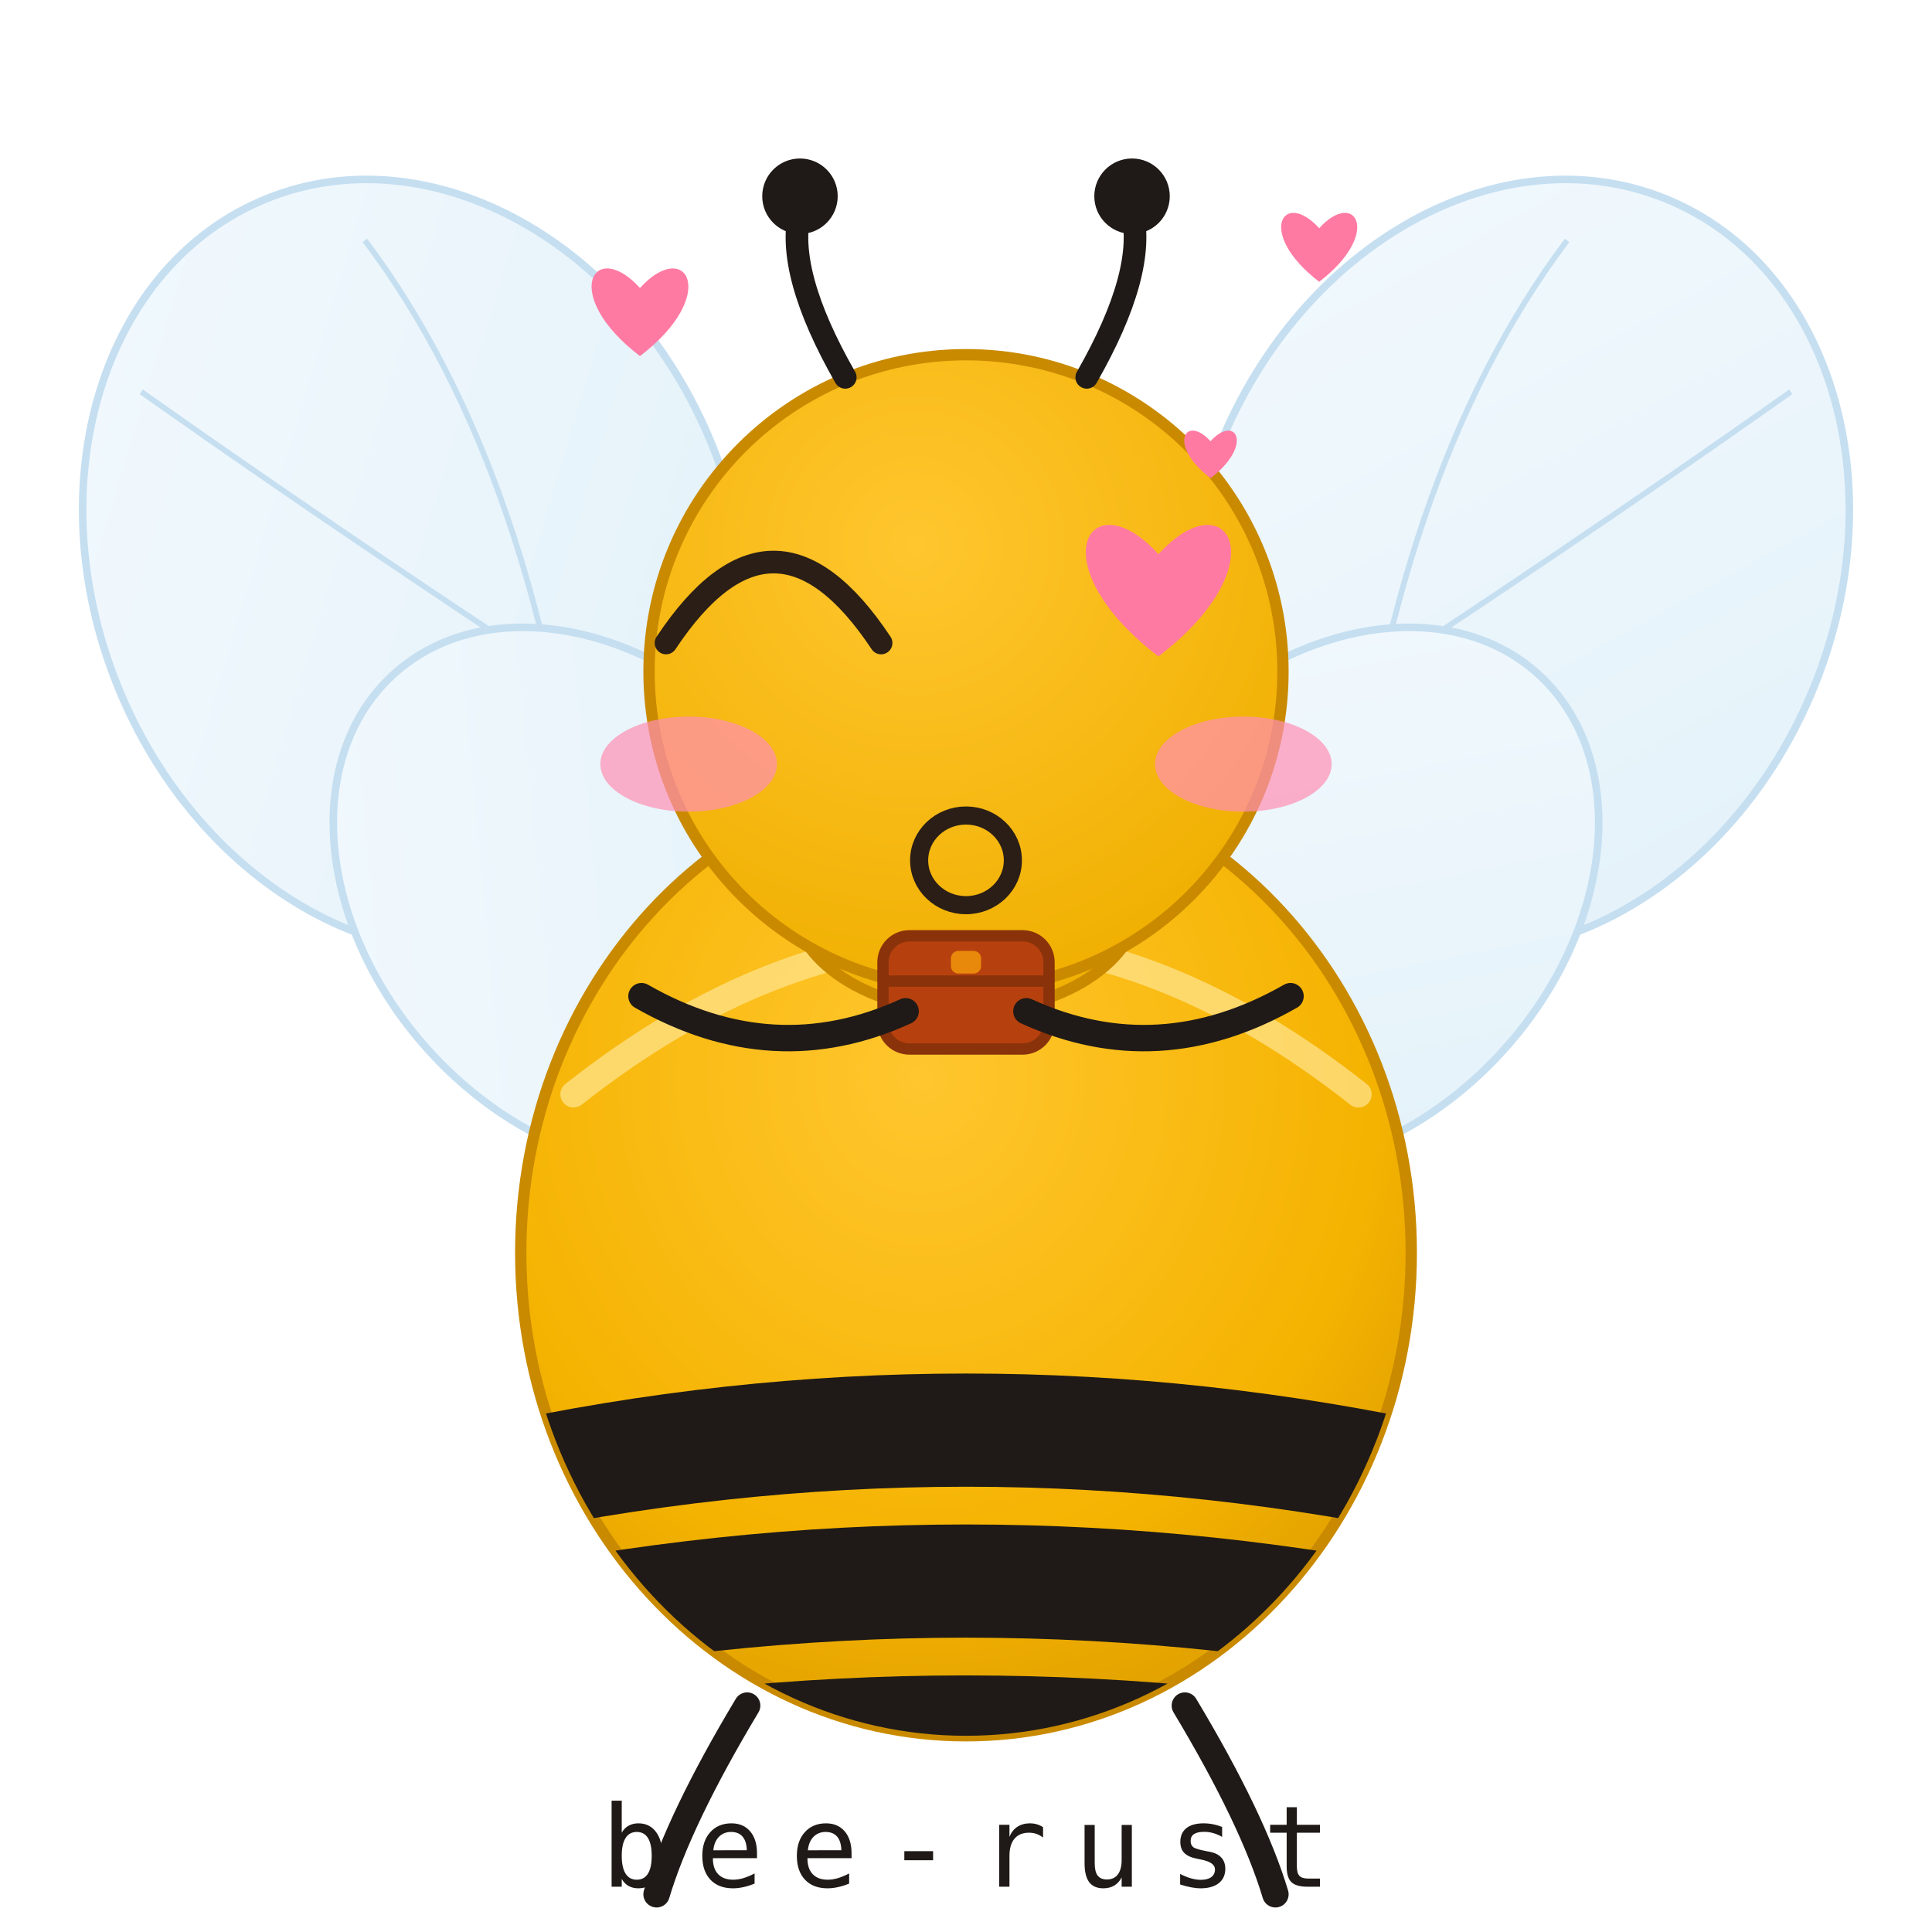
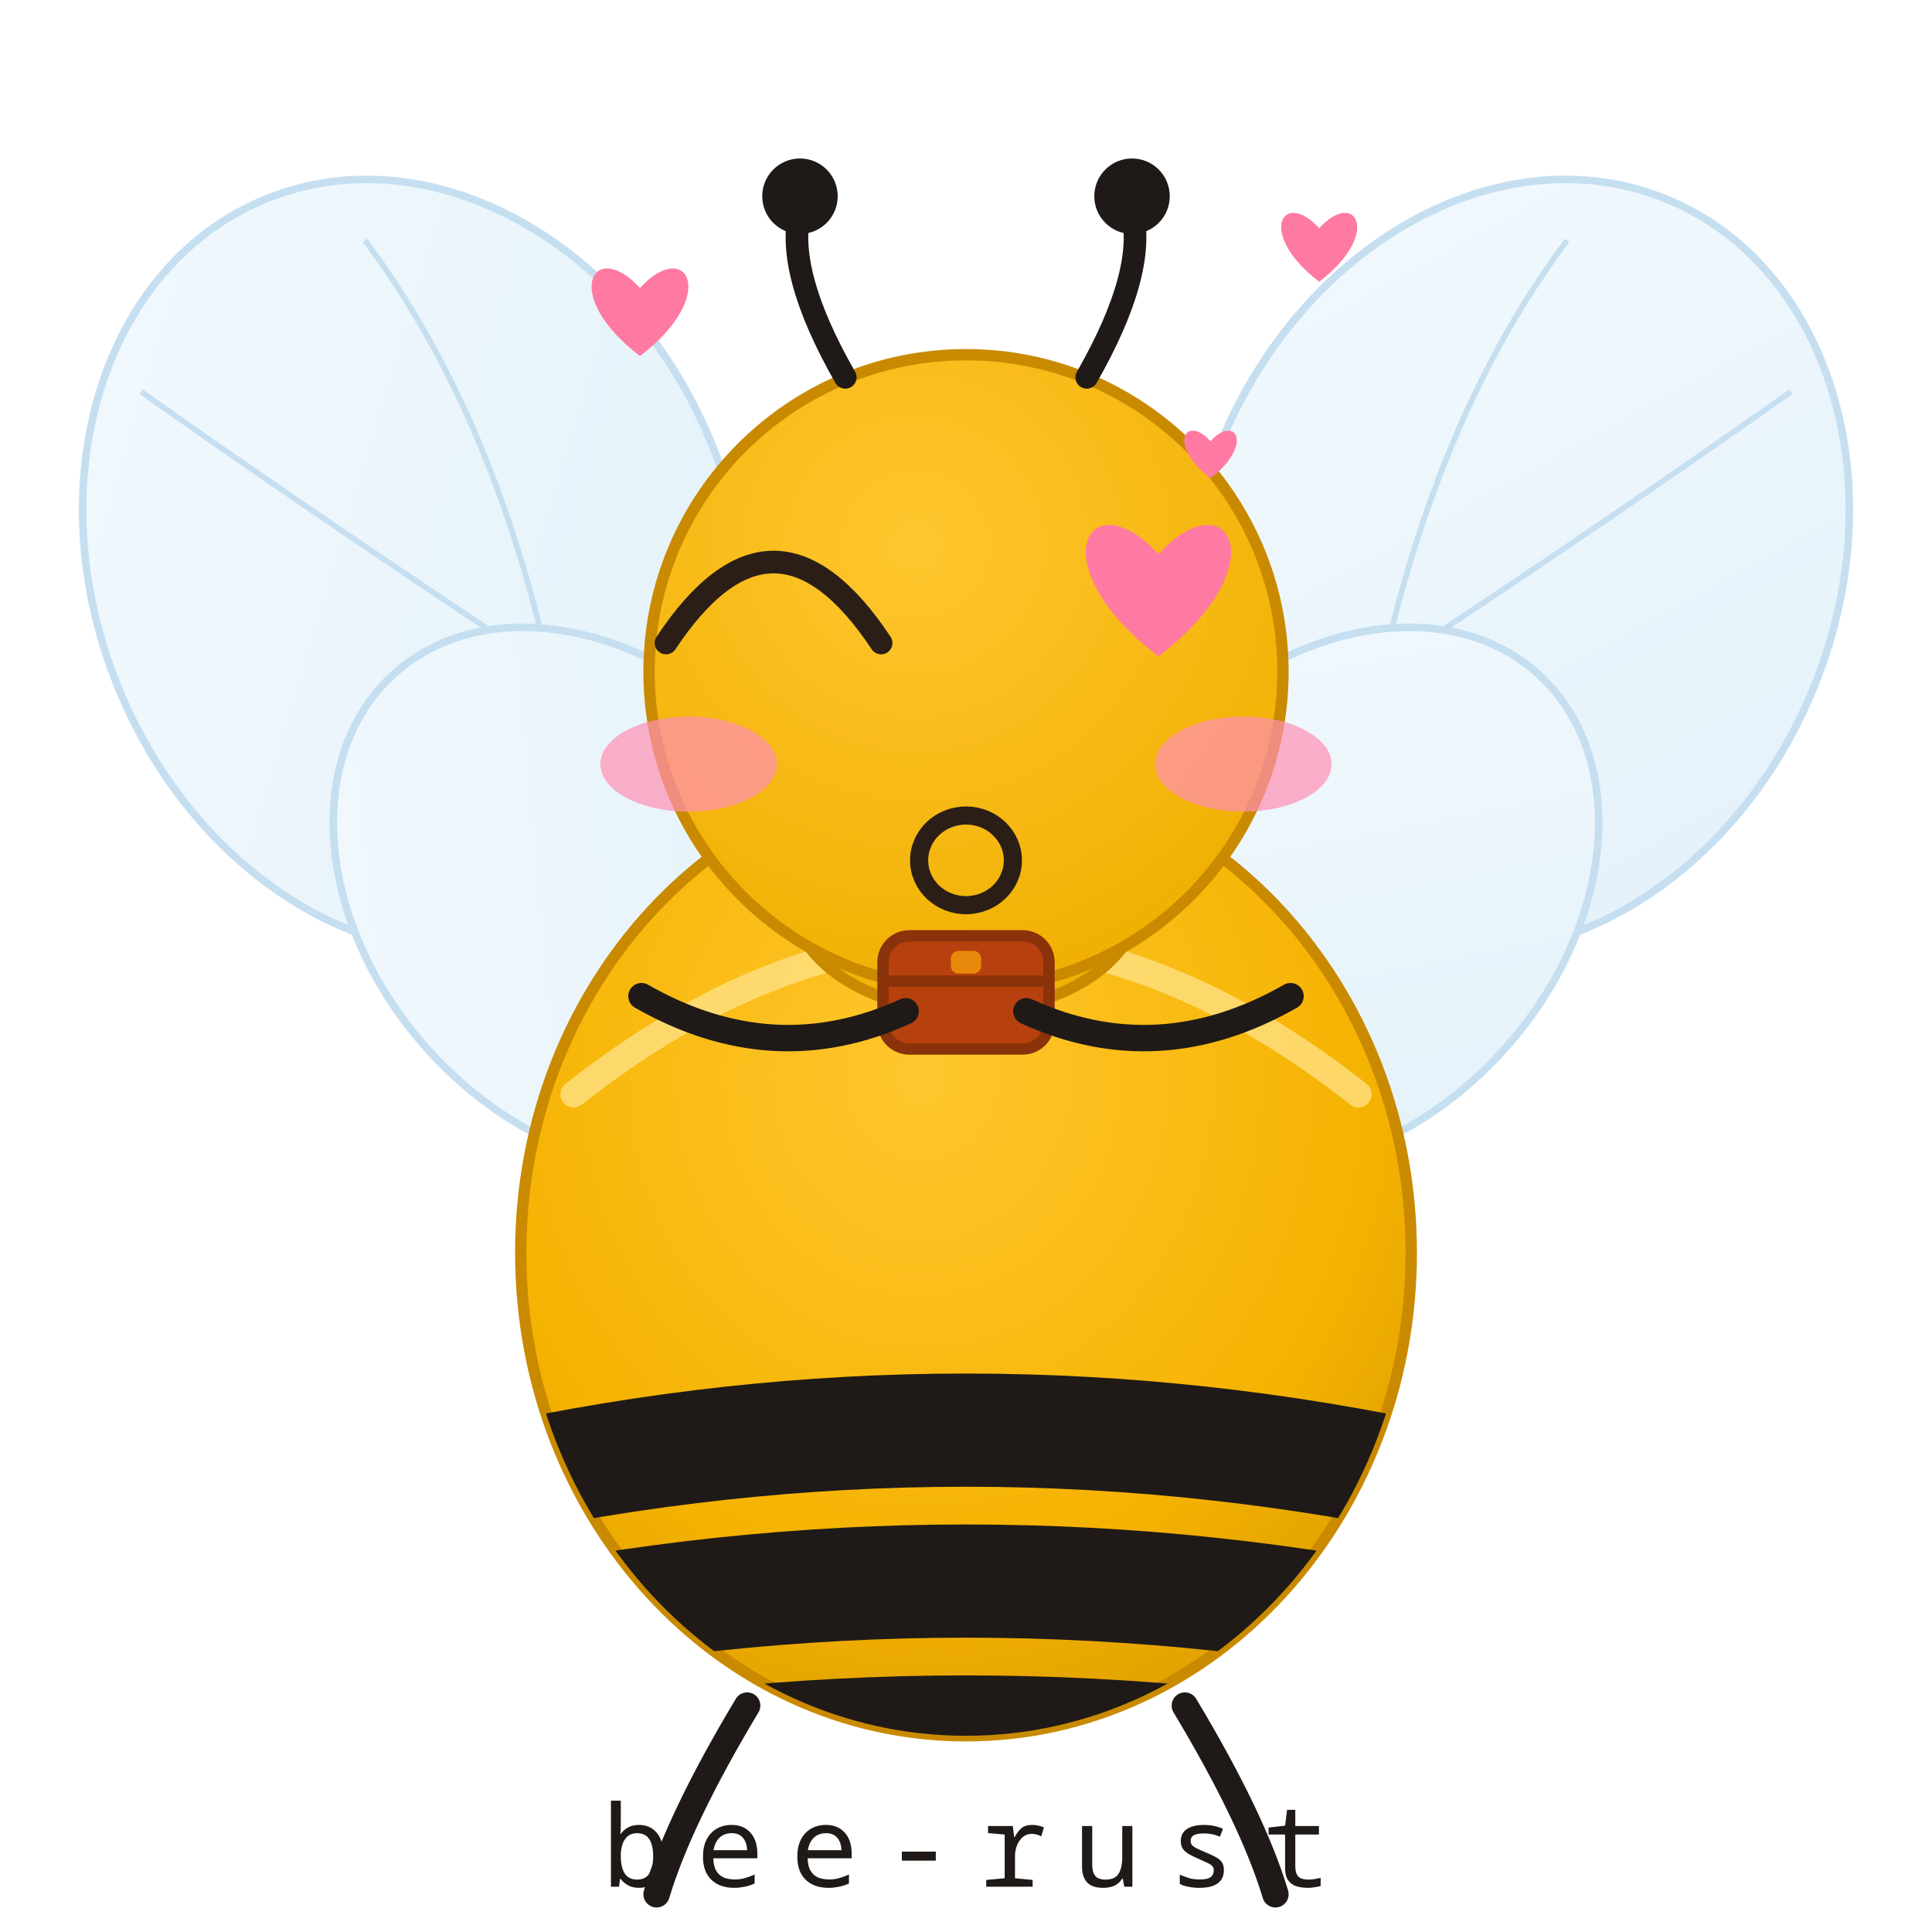
<svg xmlns="http://www.w3.org/2000/svg" viewBox="0 0 512 512" width="512" height="512" role="img" aria-label="Rusty · 撒娇 Coquettish">
  <style>
.ex-motion { animation: ex-sway 2.4s ease-in-out infinite; transform-box: fill-box; transform-origin: 50% 50%; }
.ex-anim-tear { animation: ex-tear 1.8s ease-in infinite; transform-box: fill-box; transform-origin: center; }
.ex-anim-sweat { animation: ex-tear 1.5s ease-in infinite; transform-box: fill-box; transform-origin: center; }
.ex-anim-heart { animation: ex-heart 2.2s ease-out infinite; transform-box: fill-box; transform-origin: center; }
.ex-anim-spark { animation: ex-spark 1.9s ease-in-out infinite; transform-box: fill-box; transform-origin: center; }
.ex-anim-rain { animation: ex-rain 1.4s linear infinite; transform-box: fill-box; transform-origin: center; }
.ex-anim-confetti { animation: ex-confetti 2.4s linear infinite; transform-box: fill-box; transform-origin: center; }
.ex-anim-pulse { animation: ex-pulse 1.6s ease-in-out infinite; transform-box: fill-box; transform-origin: center; }
.ex-anim-knock { animation: ex-knock 0.55s ease-in-out infinite; transform-box: fill-box; transform-origin: center; }
.ex-anim-knockline { animation: ex-knockline 0.55s ease-out infinite; transform-box: fill-box; transform-origin: center; }
.ex-anim-palm { animation: ex-palm 0.9s ease-in-out infinite; transform-box: fill-box; transform-origin: center; }
.ex-anim-steam { animation: ex-steam 1.8s ease-out infinite; transform-box: fill-box; transform-origin: center; }
.ex-anim-shock { animation: ex-shock 0.5s ease-in-out infinite; transform-box: fill-box; transform-origin: center; }
.ex-anim-please { animation: ex-please 1.4s ease-in-out infinite; transform-box: fill-box; transform-origin: center; }
.ex-anim-drift { animation: ex-drift 4.5s ease-in-out infinite; transform-box: fill-box; transform-origin: center; }
@keyframes ex-sway { 0%,100% { transform: rotate(0deg); } 50% { transform: rotate(-2.5deg); } }
@keyframes ex-tear { 0% { transform: translateY(0); opacity: 0; } 18% { opacity: 1; } 100% { transform: translateY(33px); opacity: 0; } }
@keyframes ex-heart { 0% { transform: translateY(0) scale(.65); opacity: 0; } 20% { opacity: 1; } 100% { transform: translateY(-54px) scale(1.15); opacity: 0; } }
@keyframes ex-spark { 0%,100% { transform: scale(.6) rotate(0deg); opacity: .3; } 50% { transform: scale(1.15) rotate(25deg); opacity: 1; } }
@keyframes ex-rain { 0% { transform: translateY(0); opacity: 0; } 20% { opacity: 1; } 100% { transform: translateY(36px); opacity: 0; } }
@keyframes ex-confetti { 0% { transform: translateY(-10.5px) rotate(0deg); opacity: 1; } 100% { transform: translateY(48px) rotate(200deg); opacity: 0; } }
@keyframes ex-pulse { 0%,100% { transform: scale(1); opacity: .35; } 50% { transform: scale(1.18); opacity: .7; } }
@keyframes ex-knock { 0%,100% { transform: translateX(13.5px); } 35% { transform: translateX(0); } }
@keyframes ex-knockline { 0%,100% { transform: scaleX(.6); opacity: .35; } 35% { transform: scaleX(1); opacity: 1; } }
@keyframes ex-palm { 0%,100% { transform: translateY(0) rotate(0deg); } 50% { transform: translateY(-3.6px) rotate(-4deg); } }
@keyframes ex-steam { 0% { transform: translateY(0); opacity: .7; } 100% { transform: translateY(-27px); opacity: 0; } }
@keyframes ex-shock { 0%,100% { transform: scaleX(.7); opacity: .4; } 50% { transform: scaleX(1.25); opacity: 1; } }
@keyframes ex-please { 0%,100% { transform: translateY(0); } 50% { transform: translateY(-5.4px); } }
@keyframes ex-drift { 0%,100% { transform: translateY(0); } 50% { transform: translateY(-6px); } }
@media (prefers-reduced-motion: reduce) {
  .ex-motion, [class*="ex-anim-"] { animation: none !important; }
}
</style>
  <g class="ex-motion ex-coquettish">
    <g class="ex-base">
      <defs>
        <radialGradient id="bellyGrad" cx="45%" cy="32%" r="72%">
          <stop offset="0%" stop-color="#FFC62E" />
          <stop offset="70%" stop-color="#F5B301">
        
      </stop>
          <stop offset="100%" stop-color="#DE9E00" />
        </radialGradient>
        <radialGradient id="headGrad" cx="42%" cy="30%" r="75%">
          <stop offset="0%" stop-color="#FFC62E" />
          <stop offset="100%" stop-color="#F0AF00" />
        </radialGradient>
        <linearGradient id="wingGrad" x1="0" y1="0" x2="1" y2="1">
          <stop offset="0%" stop-color="#EAF5FC" />
          <stop offset="100%" stop-color="#CFE8F5" />
        </linearGradient>
        <clipPath id="bellyClip">
          <ellipse cx="256" cy="332" rx="118" ry="128" />
        </clipPath>
      </defs>
      <g>
        <g fill="url(#wingGrad)" stroke="#9FC9E8" stroke-width="2" opacity="0.6">
          <g>
            <ellipse cx="110" cy="150" rx="85" ry="105" transform="rotate(-22 110 150)" />
            <path d="M60 80 Q105 150 165 235" fill="none" stroke-width="1.5" transform="rotate(-22 110 150)" />
            <path d="M130 65 Q150 140 120 245" fill="none" stroke-width="1.5" transform="rotate(-22 110 150)" />
          </g>
          <g>
            <ellipse cx="402" cy="150" rx="85" ry="105" transform="rotate(22 402 150)" />
            <path d="M452 80 Q407 150 347 235" fill="none" stroke-width="1.5" transform="rotate(22 402 150)" />
            <path d="M382 65 Q362 140 392 245" fill="none" stroke-width="1.5" transform="rotate(22 402 150)" />
          </g>
          <g>
            <ellipse cx="158" cy="238" rx="60" ry="80" transform="rotate(-42 158 238)" />
          </g>
          <g>
            <ellipse cx="354" cy="238" rx="60" ry="80" transform="rotate(42 354 238)" />
          </g>
        </g>
        <g stroke="#1F1A17" stroke-width="7" stroke-linecap="round" fill="none">
          <path d="M198 452 Q180 482 174 502" />
          <path d="M314 452 Q332 482 338 502" />
        </g>
        <g>
          <ellipse cx="256" cy="332" rx="118" ry="128" fill="url(#bellyGrad)" stroke="#C98A00" stroke-width="3" />
          <path d="M152 290 Q256 208 360 290" fill="none" stroke="#FFE38A" stroke-width="7" stroke-linecap="round" opacity="0.75">
      
    </path>
          <g clip-path="url(#bellyClip)">
            <path d="M128 378 Q256 350 384 378 L384 408 Q256 380 128 408 Z" fill="#1F1A17" />
            <path d="M124 418 Q256 390 388 418 L388 448 Q256 420 124 448 Z" fill="#1F1A17" />
            <path d="M120 458 Q256 430 392 458 L392 486 Q256 460 120 486 Z" fill="#1F1A17" />
          </g>
        </g>
        <ellipse cx="256" cy="238" rx="46" ry="30" fill="url(#headGrad)" stroke="#C98A00" stroke-width="3" />
        <circle cx="256" cy="178" r="84" fill="url(#headGrad)" stroke="#C98A00" stroke-width="3" />
        <g stroke="#1F1A17" stroke-width="6" stroke-linecap="round" fill="#1F1A17">
          <path d="M224 100 Q208 72 212 56" fill="none" />
          <circle cx="212" cy="52" r="7" />
          <path d="M288 100 Q304 72 300 56" fill="none" />
          <circle cx="300" cy="52" r="7" />
        </g>
        <g>
          <rect x="234" y="248" width="44" height="30" rx="7" fill="#B7410E" stroke="#8A320A" stroke-width="3" />
          <path d="M234 260 L278 260" stroke="#8A320A" stroke-width="3" />
          <rect x="252" y="252" width="8" height="6" rx="2" fill="#E8890C" />
          <path d="M170 264 Q205 284 240 268" fill="none" stroke="#1F1A17" stroke-width="7" stroke-linecap="round" />
          <path d="M342 264 Q307 284 272 268" fill="none" stroke="#1F1A17" stroke-width="7" stroke-linecap="round" />
        </g>
-         <text x="256" y="500" text-anchor="middle" font-family="ui-monospace,SFMono-Regular,Menlo,monospace" font-size="30" letter-spacing="7" fill="#1F1A17">bee-rust</text>
+         <text x="256" y="500" text-anchor="middle" font-family="'JetBrains Mono','Noto Sans Mono','DejaVu Sans Mono',ui-monospace,monospace" font-size="30" letter-spacing="7" fill="#1F1A17">bee-rust</text>
      </g>
    </g>
    <g class="ex-face">
      <path d="M 176.5,170.4 Q 205,127.5 233.5,170.4" fill="none" stroke="#2A1E16" stroke-width="6" stroke-linecap="round" />
      <path class="ex-anim-pulse" style="animation-delay:0s" d="M 307,173.97 C 274.87,149.4 288.73,126.72 307,146.88 C 325.27,126.72 339.13,149.4 307,173.97 Z" fill="#FF7AA2" />
      <ellipse cx="256" cy="228" rx="12.42" ry="11.88" fill="none" stroke="#2A1E16" stroke-width="4.8" />
      <ellipse class="ex-anim-pulse" cx="182.5" cy="202.5" rx="23.4" ry="12.6" fill="#FF8FB3" opacity="0.7" />
      <ellipse class="ex-anim-pulse" cx="329.5" cy="202.5" rx="23.4" ry="12.6" fill="#FF8FB3" opacity="0.7" />
      <path class="ex-anim-heart" style="animation-delay:0.0s" d="M 169.6,94.38 C 148.18,78 157.42,62.88 169.6,76.32 C 181.78,62.88 191.02,78 169.6,94.38 Z" fill="#FF7AA2" />
      <path class="ex-anim-heart" style="animation-delay:0.7s" d="M 349.6,74.67 C 332.77,61.8 340.03,49.92 349.6,60.48 C 359.17,49.92 366.43,61.8 349.6,74.67 Z" fill="#FF7AA2" />
      <path class="ex-anim-heart" style="animation-delay:1.3s" d="M 320.8,126.73 C 309.17,117.84 314.19,109.63 320.8,116.93 C 327.41,109.63 332.43,117.84 320.8,126.73 Z" fill="#FF7AA2" />
    </g>
  </g>
</svg>
